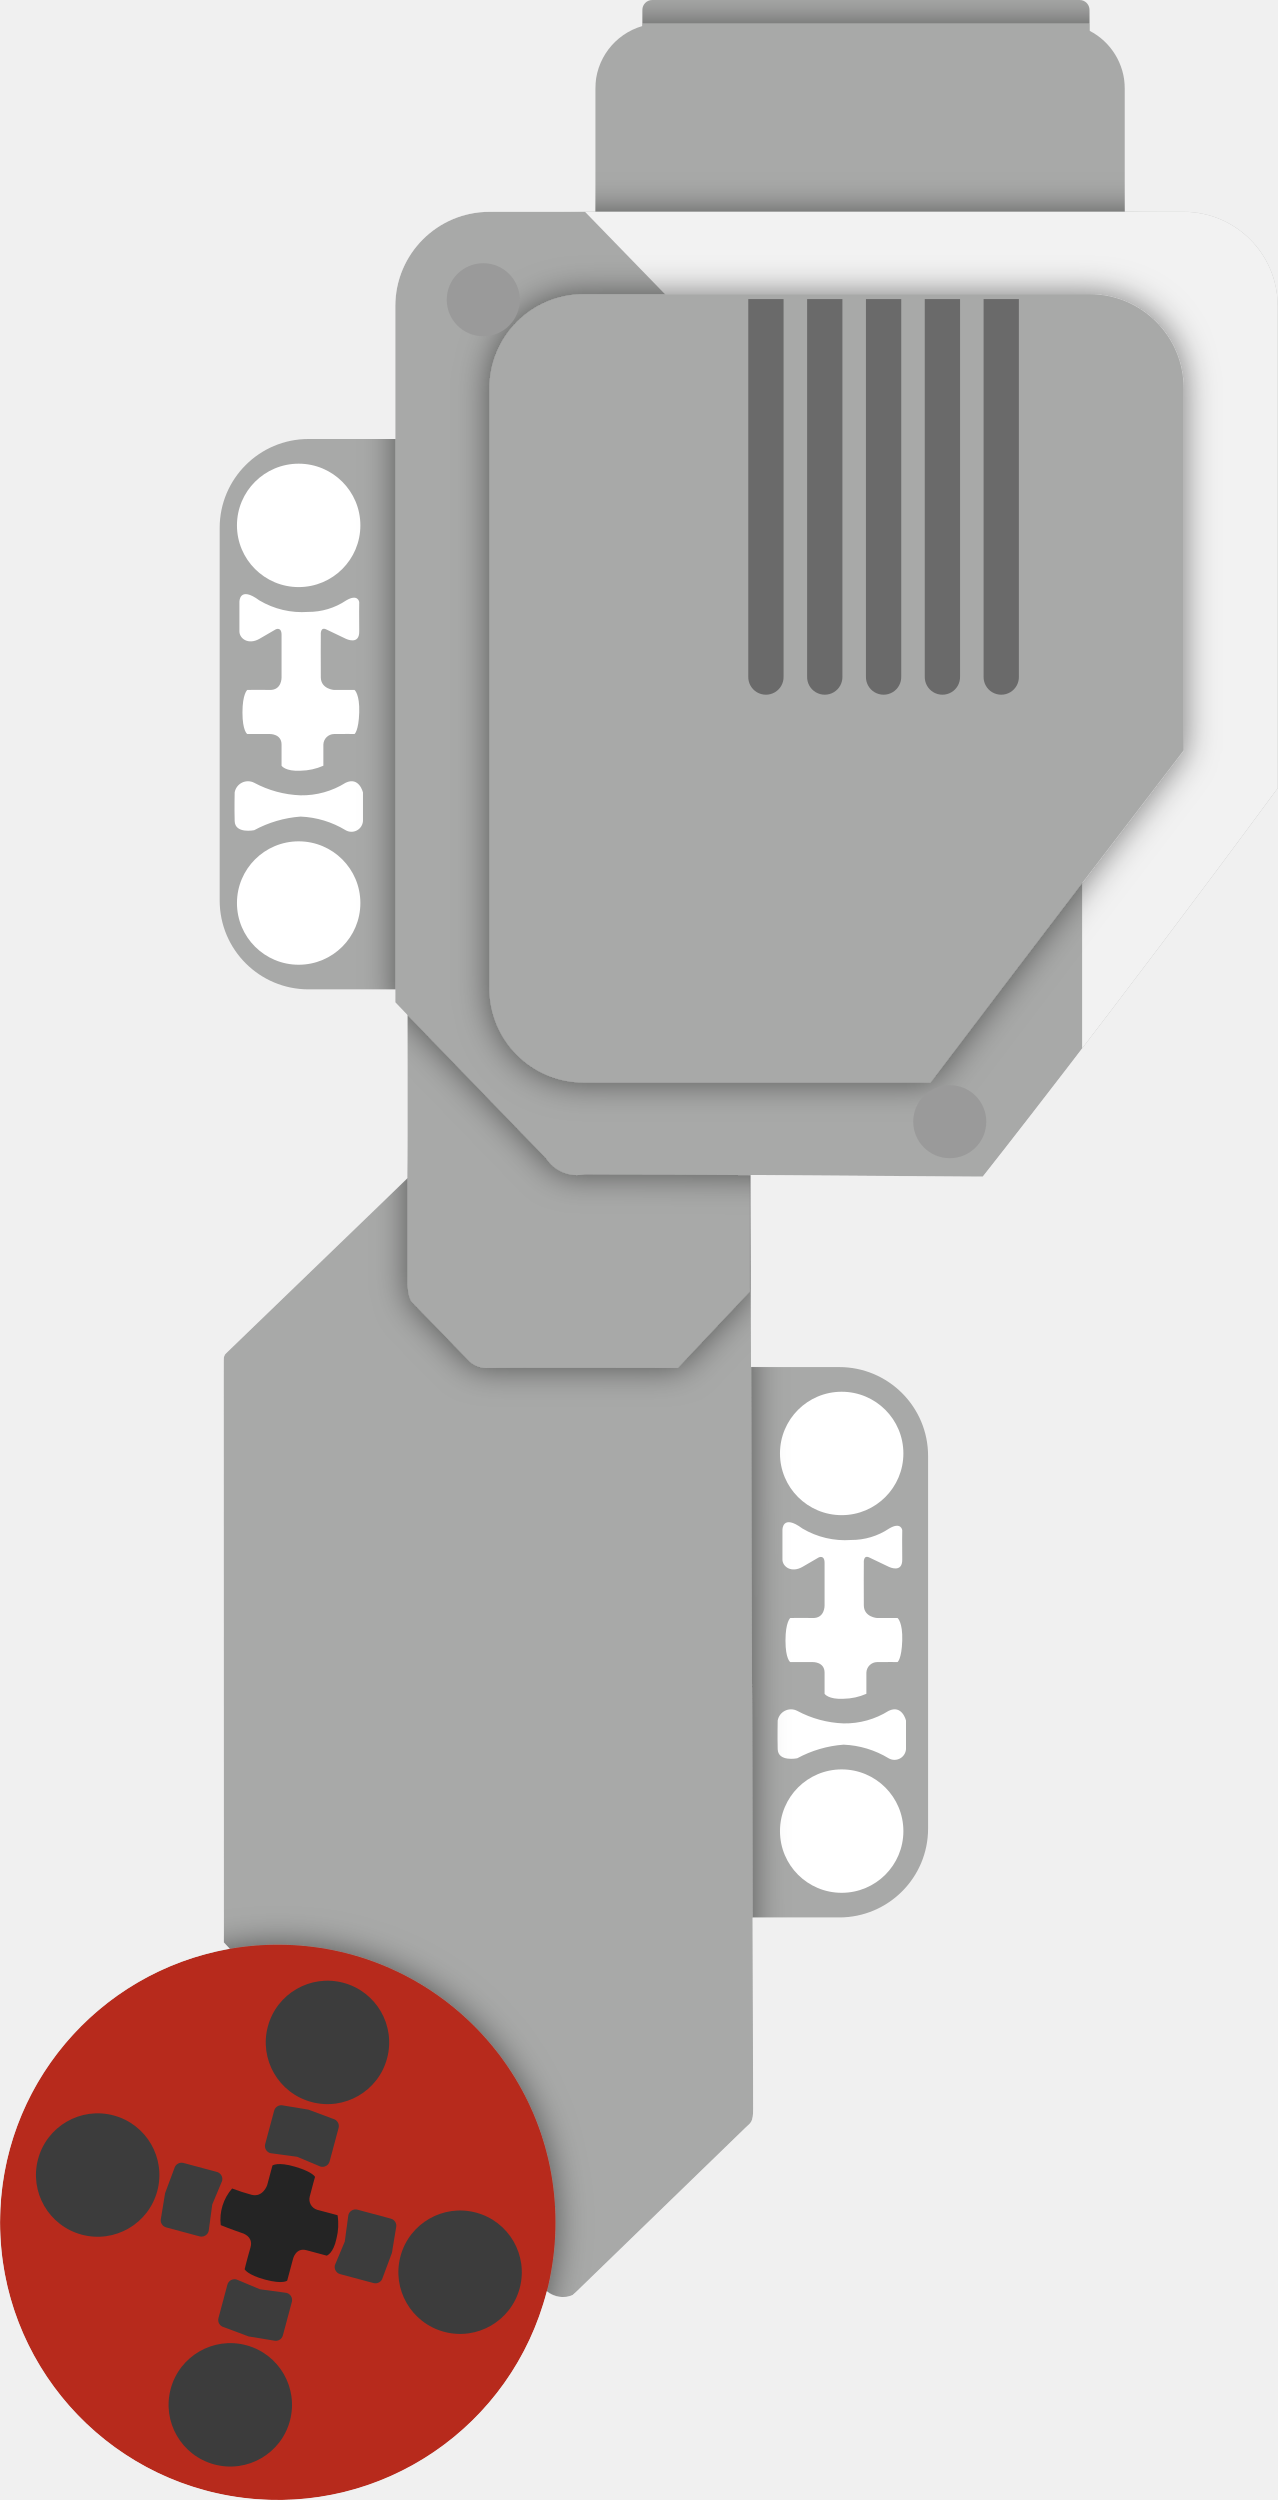
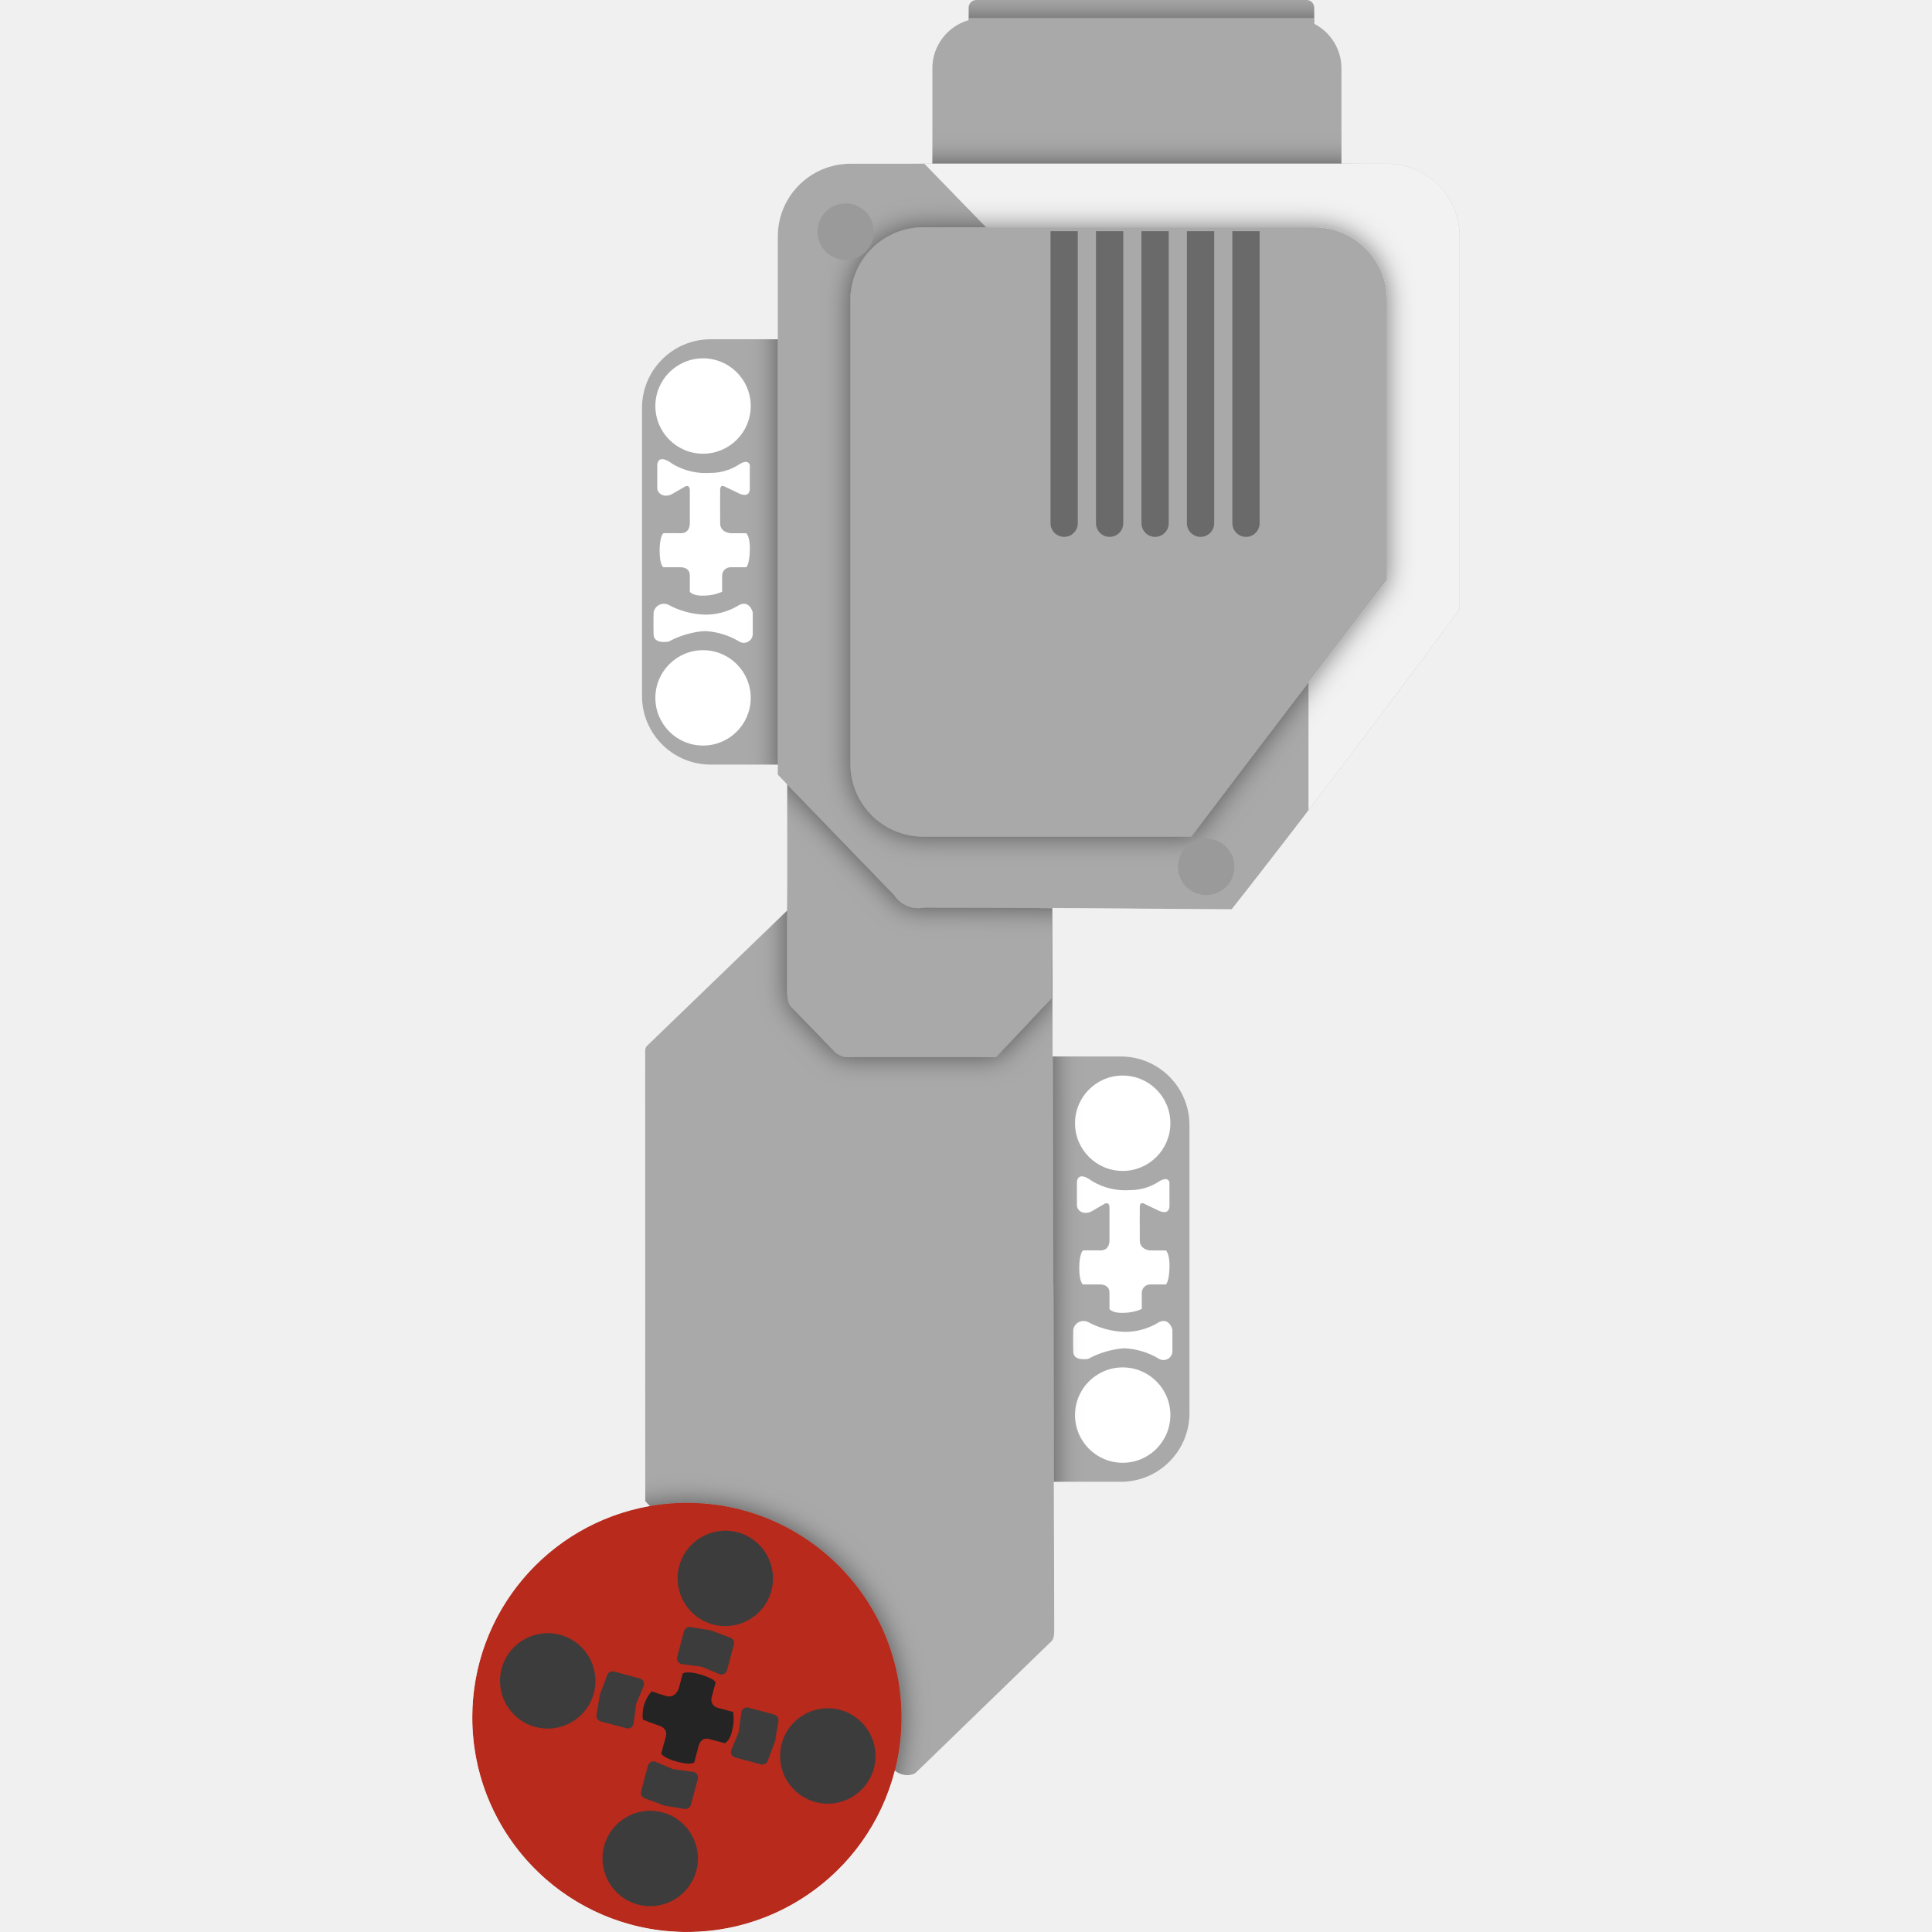
- <svg xmlns="http://www.w3.org/2000/svg" viewBox="2135.306 6140.141 78.521 153.634">
-   <defs>
-     <style>
+ <svg xmlns="http://www.w3.org/2000/svg" viewBox="2135.306 6140.141 153.634 153.634" version="1.1" id="svg7024" width="153.634" height="153.634">
+   <defs id="defs6971">
+     <style id="style6897">
      .cls-1 {
        fill: #a8a9a8;
      }

      .cls-2 {
        clip-path: url(#clip-path);
      }

      .cls-3 {
        fill: #fff;
      }

      .cls-4 {
        clip-path: url(#clip-path-2);
      }

      .cls-5 {
        fill: #f2f2f2;
      }

      .cls-6 {
        clip-path: url(#clip-path-3);
      }

      .cls-7 {
        fill: #6a6a6a;
      }

      .cls-8 {
        fill: #9a9a9a;
      }

      .cls-9 {
        fill: #b72b1c;
      }

      .cls-10 {
        fill: #3c3c3c;
      }

      .cls-11 {
        fill: #242424;
      }

      .cls-12 {
        filter: url(#rød);
      }

      .cls-13 {
        filter: url(#Path_4);
      }

      .cls-14 {
        filter: url(#Path_1-2);
      }

      .cls-15 {
        filter: url(#Path_2);
      }

      .cls-16 {
        filter: url(#Path_1);
      }

      .cls-17 {
        filter: url(#Path_34);
      }
    </style>
    <clipPath id="clip-path">
-       <path id="Union_6" data-name="Union 6" class="cls-1" d="M0,136.571a17.07,17.07,0,0,1,14.122-16.812l-.365-.388L13.747,83.6c0-.419.142-.4.392-.673L25.043,72.4V62.372l-.75-.775V60.8H17.5a4,4,0,0,1-4-4V30.978a4,4,0,0,1,4-4h6.793V18.8a5.784,5.784,0,0,1,5.784-5.784h6.508V5.446A4,4,0,0,1,39.477,1.6v-1A.607.607,0,0,1,40.084,0H66.346a.607.607,0,0,1,.607.607V1.889a4,4,0,0,1,2.169,3.557v7.569h3.615A5.784,5.784,0,0,1,78.521,18.8V48.44C68.153,62.5,60.394,72.305,60.394,72.305H59.8s-7.092-.053-13.682-.1l.034,11.8h6.882a4,4,0,0,1,4,4v25.826a4,4,0,0,1-4,4H46.249l.034,11.775c0,.838-.155.838-.462,1.137L35.406,140.842l-.212.191A1.518,1.518,0,0,1,33.6,140.8,17.067,17.067,0,0,1,0,136.571Z" />
+       <path id="Union_6" data-name="Union 6" class="cls-1" d="M 0,136.571 A 17.07,17.07 0 0 1 14.122,119.759 L 13.757,119.371 13.747,83.6 c 0,-0.419 0.142,-0.4 0.392,-0.673 L 25.043,72.4 V 62.372 l -0.75,-0.775 V 60.8 H 17.5 a 4,4 0 0 1 -4,-4 V 30.978 a 4,4 0 0 1 4,-4 h 6.793 V 18.8 a 5.784,5.784 0 0 1 5.784,-5.784 h 6.508 V 5.446 A 4,4 0 0 1 39.477,1.6 v -1 A 0.607,0.607 0 0 1 40.084,0 h 26.262 a 0.607,0.607 0 0 1 0.607,0.607 v 1.282 a 4,4 0 0 1 2.169,3.557 v 7.569 h 3.615 A 5.784,5.784 0 0 1 78.521,18.8 V 48.44 C 68.153,62.5 60.394,72.305 60.394,72.305 H 59.8 c 0,0 -7.092,-0.053 -13.682,-0.1 l 0.034,11.8 h 6.882 a 4,4 0 0 1 4,4 v 25.826 a 4,4 0 0 1 -4,4 h -6.785 l 0.034,11.775 c 0,0.838 -0.155,0.838 -0.462,1.137 l -10.415,10.099 -0.212,0.191 A 1.518,1.518 0 0 1 33.6,140.8 17.067,17.067 0 0 1 0,136.571 Z" style="fill:#a8a9a8" />
    </clipPath>
    <filter id="Path_34" x="2168.891" y="6138.587" width="38.537" height="21.907" filterUnits="userSpaceOnUse">
-       <feOffset input="SourceAlpha" />
-       <feGaussianBlur stdDeviation="1" result="blur" />
-       <feFlood flood-opacity="0.502" />
-       <feComposite operator="in" in2="blur" />
-       <feComposite in="SourceGraphic" />
+       <feOffset input="SourceAlpha" id="feOffset6901" />
+       <feGaussianBlur stdDeviation="1" result="blur" id="feGaussianBlur6903" />
+       <feFlood flood-opacity="0.502" id="feFlood6905" />
+       <feComposite operator="in" in2="blur" id="feComposite6907" result="result1" />
+       <feComposite in="SourceGraphic" in2="result1" id="feComposite6909" />
    </filter>
    <filter id="Path_1" x="2146.053" y="6207.134" width="38.537" height="77.177" filterUnits="userSpaceOnUse">
-       <feOffset input="SourceAlpha" />
-       <feGaussianBlur stdDeviation="1" result="blur-2" />
-       <feFlood flood-opacity="0.502" />
-       <feComposite operator="in" in2="blur-2" />
-       <feComposite in="SourceGraphic" />
+       <feOffset input="SourceAlpha" id="feOffset6912" />
+       <feGaussianBlur stdDeviation="1" result="blur-2" id="feGaussianBlur6914" />
+       <feFlood flood-opacity="0.502" id="feFlood6916" />
+       <feComposite operator="in" in2="blur-2" id="feComposite6918" result="result1" />
+       <feComposite in="SourceGraphic" in2="result1" id="feComposite6920" />
    </filter>
    <filter id="Path_2" x="2157.349" y="6198.806" width="27.029" height="28.403" filterUnits="userSpaceOnUse">
-       <feOffset input="SourceAlpha" />
-       <feGaussianBlur stdDeviation="1" result="blur-3" />
-       <feFlood flood-opacity="0.502" />
-       <feComposite operator="in" in2="blur-3" />
-       <feComposite in="SourceGraphic" />
+       <feOffset input="SourceAlpha" id="feOffset6923" />
+       <feGaussianBlur stdDeviation="1" result="blur-3" id="feGaussianBlur6925" />
+       <feFlood flood-opacity="0.502" id="feFlood6927" />
+       <feComposite operator="in" in2="blur-3" id="feComposite6929" result="result1" />
+       <feComposite in="SourceGraphic" in2="result1" id="feComposite6931" />
    </filter>
    <filter id="Path_1-2" x="2156.6" y="6150.155" width="60.229" height="65.29" filterUnits="userSpaceOnUse">
-       <feOffset input="SourceAlpha" />
-       <feGaussianBlur stdDeviation="1" result="blur-4" />
-       <feFlood flood-opacity="0.502" />
-       <feComposite operator="in" in2="blur-4" />
-       <feComposite in="SourceGraphic" />
+       <feOffset input="SourceAlpha" id="feOffset6934" />
+       <feGaussianBlur stdDeviation="1" result="blur-4" id="feGaussianBlur6936" />
+       <feFlood flood-opacity="0.502" id="feFlood6938" />
+       <feComposite operator="in" in2="blur-4" id="feComposite6940" result="result1" />
+       <feComposite in="SourceGraphic" in2="result1" id="feComposite6942" />
    </filter>
    <clipPath id="clip-path-2">
-       <path id="Path_9" data-name="Path 9" class="cls-1" d="M5.784,0h42.66a5.784,5.784,0,0,1,5.784,5.784v29.64C43.86,49.487,36.1,59.29,36.1,59.29h-.595s-19.462-.147-23.864-.147a2.28,2.28,0,0,1-2.378-.985L0,48.582V5.784A5.784,5.784,0,0,1,5.784,0Z" />
+       <path id="Path_9" data-name="Path 9" class="cls-1" d="m 5.784,0 h 42.66 a 5.784,5.784 0 0 1 5.784,5.784 v 29.64 C 43.86,49.487 36.1,59.29 36.1,59.29 h -0.595 c 0,0 -19.462,-0.147 -23.864,-0.147 A 2.28,2.28 0 0 1 9.263,58.158 L 0,48.582 V 5.784 A 5.784,5.784 0 0 1 5.784,0 Z" style="fill:#a8a9a8" />
    </clipPath>
    <filter id="Path_4" x="2162.384" y="6155.217" width="48.66" height="54.444" filterUnits="userSpaceOnUse">
-       <feOffset input="SourceAlpha" />
-       <feGaussianBlur stdDeviation="1" result="blur-5" />
-       <feFlood flood-opacity="0.502" />
-       <feComposite operator="in" in2="blur-5" />
-       <feComposite in="SourceGraphic" />
+       <feOffset input="SourceAlpha" id="feOffset6947" />
+       <feGaussianBlur stdDeviation="1" result="blur-5" id="feGaussianBlur6949" />
+       <feFlood flood-opacity="0.502" id="feFlood6951" />
+       <feComposite operator="in" in2="blur-5" id="feComposite6953" result="result1" />
+       <feComposite in="SourceGraphic" in2="result1" id="feComposite6955" />
    </filter>
    <clipPath id="clip-path-3">
-       <path id="Path_10" data-name="Path 10" class="cls-1" d="M5.784,0H36.875A5.784,5.784,0,0,1,42.66,5.784V28.032C34.013,39.3,27.1,48.444,27.1,48.444H5.784A5.784,5.784,0,0,1,0,42.66V5.784A5.784,5.784,0,0,1,5.784,0Z" />
+       <path id="Path_10" data-name="Path 10" class="cls-1" d="M 5.784,0 H 36.875 A 5.784,5.784 0 0 1 42.66,5.784 V 28.032 C 34.013,39.3 27.1,48.444 27.1,48.444 H 5.784 A 5.784,5.784 0 0 1 0,42.66 V 5.784 A 5.784,5.784 0 0 1 5.784,0 Z" style="fill:#a8a9a8" />
    </clipPath>
    <filter id="rød" x="2132.306" y="6256.646" width="40.129" height="40.129" filterUnits="userSpaceOnUse">
-       <feOffset input="SourceAlpha" />
-       <feGaussianBlur stdDeviation="1" result="blur-6" />
-       <feFlood flood-opacity="0.502" />
-       <feComposite operator="in" in2="blur-6" />
-       <feComposite in="SourceGraphic" />
+       <feOffset input="SourceAlpha" id="feOffset6960" />
+       <feGaussianBlur stdDeviation="1" result="blur-6" id="feGaussianBlur6962" />
+       <feFlood flood-opacity="0.502" id="feFlood6964" />
+       <feComposite operator="in" in2="blur-6" id="feComposite6966" result="result1" />
+       <feComposite in="SourceGraphic" in2="result1" id="feComposite6968" />
    </filter>
  </defs>
-   <g id="Large_Motor" data-name="Large Motor" transform="translate(1346 5554)">
-     <g id="Mask_Group_6" data-name="Mask Group 6" class="cls-2" transform="translate(789.306 586.141)">
-       <g id="Large_motor-2" data-name="Large motor" transform="translate(-1.623 0)">
-         <path id="Path_45" data-name="Path 45" class="cls-1" d="M5.461,0h5.612a5.461,5.461,0,0,1,5.461,5.461v22.9a5.461,5.461,0,0,1-5.461,5.461H5.461A5.461,5.461,0,0,1,0,28.365V5.461A5.461,5.461,0,0,1,5.461,0Z" transform="translate(42.123 84.012)" />
-         <ellipse id="Ellipse_2" data-name="Ellipse 2" class="cls-3" cx="3.792" cy="3.792" rx="3.792" ry="3.792" transform="translate(49.555 85.528)" />
-         <ellipse id="Ellipse_1" data-name="Ellipse 1" class="cls-3" cx="3.792" cy="3.792" rx="3.792" ry="3.792" transform="translate(49.555 108.736)" />
-         <path id="Path_36" data-name="Path 36" class="cls-1" d="M.607,0H26.869a.607.607,0,0,1,.607.607V5.9a.607.607,0,0,1-.607.607H.607A.607.607,0,0,1,0,5.9V.607A.607.607,0,0,1,.607,0Z" transform="translate(41.1 0)" />
-         <g class="cls-17" transform="matrix(1, 0, 0, 1, -2133.68, -6140.14)">
-           <path id="Path_34-2" data-name="Path 34" class="cls-1" d="M.607,0H31.93a.607.607,0,0,1,.607.607V15.3a.607.607,0,0,1-.607.607H.607A.607.607,0,0,1,0,15.3V.607A.607.607,0,0,1,.607,0Z" transform="translate(2171.89 6141.59)" />
+   <g id="Large_Motor" data-name="Large Motor" transform="translate(1383.553,5554.001)">
+     <g id="Mask_Group_6" data-name="Mask Group 6" class="cls-2" transform="translate(789.306,586.141)" clip-path="url(#clip-path)">
+       <g id="Large_motor-2" data-name="Large motor" transform="translate(-1.623)">
+         <path id="Path_45" data-name="Path 45" class="cls-1" d="m 5.461,0 h 5.612 a 5.461,5.461 0 0 1 5.461,5.461 v 22.9 a 5.461,5.461 0 0 1 -5.461,5.461 H 5.461 A 5.461,5.461 0 0 1 0,28.365 V 5.461 A 5.461,5.461 0 0 1 5.461,0 Z" transform="translate(42.123,84.012)" style="fill:#a8a9a8" />
+         <circle id="Ellipse_2" data-name="Ellipse 2" class="cls-3" cx="3.792" cy="3.792" transform="translate(49.555,85.528)" r="3.792" style="fill:#ffffff" />
+         <circle id="Ellipse_1" data-name="Ellipse 1" class="cls-3" cx="3.792" cy="3.792" transform="translate(49.555,108.736)" r="3.792" style="fill:#ffffff" />
+         <path id="Path_36" data-name="Path 36" class="cls-1" d="m 0.607,0 h 26.262 a 0.607,0.607 0 0 1 0.607,0.607 V 5.9 A 0.607,0.607 0 0 1 26.869,6.507 H 0.607 A 0.607,0.607 0 0 1 0,5.9 V 0.607 A 0.607,0.607 0 0 1 0.607,0 Z" transform="translate(41.1)" style="fill:#a8a9a8" />
+         <g class="cls-17" transform="translate(-2133.68,-6140.14)" id="g6978" style="filter:url(#Path_34)">
+           <path id="Path_34-2" data-name="Path 34" class="cls-1" d="M 0.607,0 H 31.93 a 0.607,0.607 0 0 1 0.607,0.607 V 15.3 A 0.607,0.607 0 0 1 31.93,15.907 H 0.607 A 0.607,0.607 0 0 1 0,15.3 V 0.607 A 0.607,0.607 0 0 1 0.607,0 Z" transform="translate(2171.89,6141.59)" style="fill:#a8a9a8" />
        </g>
-         <path id="Path_2-2" data-name="Path 2" class="cls-3" d="M5610.158,939.234a4.151,4.151,0,0,1-2.342.705,5.131,5.131,0,0,1-2.988-.705c-1.257-.931-1.229.1-1.229.1v1.8c0,.45.553.846,1.229.459s1-.581,1-.581.361-.184.361.335v2.62s.021.786-.73.768-1.38,0-1.38,0-.293.248-.293,1.385.293,1.322.293,1.322h1.38s.73-.024.73.649v1.3s.227.359,1.169.306a3.6,3.6,0,0,0,1.4-.306v-1.3a.67.67,0,0,1,.66-.649c.631-.01,1.257,0,1.257,0s.252-.191.287-1.322-.287-1.385-.287-1.385h-1.257s-.805-.052-.817-.768,0-2.62,0-2.62-.047-.515.332-.335,1.215.581,1.215.581.83.407.814-.459,0-1.8,0-1.8S5610.89,938.8,5610.158,939.234Z" transform="translate(-5553.893 -845.301)" />
-         <path id="Path_3" data-name="Path 3" class="cls-3" d="M5601.9,1015.336a.83.83,0,0,1,1.2-.594,6.516,6.516,0,0,0,2.85.772,5.05,5.05,0,0,0,2.768-.772c.829-.4,1.067.594,1.067.594v1.76a.71.71,0,0,1-1.067.561,5.791,5.791,0,0,0-2.768-.837,7.06,7.06,0,0,0-2.85.837s-1.178.239-1.2-.561S5601.9,1015.336,5601.9,1015.336Z" transform="translate(-5552.485 -909.604)" />
-         <g class="cls-16" transform="matrix(1, 0, 0, 1, -2133.68, -6140.14)">
-           <path id="Path_1-3" data-name="Path 1" class="cls-1" d="M.016,8.513,13.42-4.416l18.571.67L32.162,55.2c0,.838-.155.838-.462,1.137L21.284,66.433l-.212.19c-.584.4-1.987-.115-1.987-.952L-.364,44.961-.375,9.187C-.375,8.768-.233,8.785.016,8.513Z" transform="translate(2149.43 6214.55)" />
+         <path id="Path_2-2" data-name="Path 2" class="cls-3" d="m 5610.158,939.234 a 4.151,4.151 0 0 1 -2.342,0.705 5.131,5.131 0 0 1 -2.988,-0.705 c -1.257,-0.931 -1.229,0.1 -1.229,0.1 v 1.8 c 0,0.45 0.553,0.846 1.229,0.459 0.676,-0.387 1,-0.581 1,-0.581 0,0 0.361,-0.184 0.361,0.335 v 2.62 c 0,0 0.021,0.786 -0.73,0.768 -0.751,-0.018 -1.38,0 -1.38,0 0,0 -0.293,0.248 -0.293,1.385 0,1.137 0.293,1.322 0.293,1.322 h 1.38 c 0,0 0.73,-0.024 0.73,0.649 v 1.3 c 0,0 0.227,0.359 1.169,0.306 a 3.6,3.6 0 0 0 1.4,-0.306 v -1.3 a 0.67,0.67 0 0 1 0.66,-0.649 c 0.631,-0.01 1.257,0 1.257,0 0,0 0.252,-0.191 0.287,-1.322 0.035,-1.131 -0.287,-1.385 -0.287,-1.385 h -1.257 c 0,0 -0.805,-0.052 -0.817,-0.768 -0.012,-0.716 0,-2.62 0,-2.62 0,0 -0.047,-0.515 0.332,-0.335 0.379,0.18 1.215,0.581 1.215,0.581 0,0 0.83,0.407 0.814,-0.459 -0.016,-0.866 0,-1.8 0,-1.8 0,0 -0.072,-0.534 -0.804,-0.1 z" transform="translate(-5553.893,-845.301)" style="fill:#ffffff" />
+         <path id="Path_3" data-name="Path 3" class="cls-3" d="m 5601.9,1015.336 a 0.83,0.83 0 0 1 1.2,-0.594 6.516,6.516 0 0 0 2.85,0.772 5.05,5.05 0 0 0 2.768,-0.772 c 0.829,-0.4 1.067,0.594 1.067,0.594 v 1.76 a 0.71,0.71 0 0 1 -1.067,0.561 5.791,5.791 0 0 0 -2.768,-0.837 7.06,7.06 0 0 0 -2.85,0.837 c 0,0 -1.178,0.239 -1.2,-0.561 -0.022,-0.8 0,-1.76 0,-1.76 z" transform="translate(-5552.485,-909.604)" style="fill:#ffffff" />
+         <g class="cls-16" transform="translate(-2133.68,-6140.14)" id="g6983" style="filter:url(#Path_1)">
+           <path id="Path_1-3" data-name="Path 1" class="cls-1" d="M 0.016,8.513 13.42,-4.416 31.991,-3.746 32.162,55.2 c 0,0.838 -0.155,0.838 -0.462,1.137 l -10.416,10.096 -0.212,0.19 c -0.584,0.4 -1.987,-0.115 -1.987,-0.952 L -0.364,44.961 -0.375,9.187 c 0,-0.419 0.142,-0.402 0.391,-0.674 z" transform="translate(2149.43,6214.55)" style="fill:#a8a9a8" />
        </g>
-         <g class="cls-15" transform="matrix(1, 0, 0, 1, -2133.68, -6140.14)">
-           <path id="Path_2-3" data-name="Path 2" class="cls-1" d="M1484.037,521.285v17.253s.019.845.3,1.121,3.516,3.626,3.516,3.626a1.566,1.566,0,0,0,1.157.4c.758-.025,11.627,0,11.627,0l4.429-4.7v-7.963l-10.662-.567Z" transform="translate(676.31 5680.52)" />
+         <g class="cls-15" transform="translate(-2133.68,-6140.14)" id="g6986" style="filter:url(#Path_2)">
+           <path id="Path_2-3" data-name="Path 2" class="cls-1" d="m 1484.037,521.285 v 17.253 c 0,0 0.019,0.845 0.3,1.121 0.281,0.276 3.516,3.626 3.516,3.626 a 1.566,1.566 0 0 0 1.157,0.4 c 0.758,-0.025 11.627,0 11.627,0 l 4.429,-4.7 v -7.963 l -10.662,-0.567 z" transform="translate(676.31,5680.52)" style="fill:#a8a9a8" />
        </g>
-         <g id="Group_4" data-name="Group 4" transform="translate(15.123 26.978)">
-           <path id="Path_44" data-name="Path 44" class="cls-1" d="M5.461,0h5.612a5.461,5.461,0,0,1,5.461,5.461v22.9a5.461,5.461,0,0,1-5.461,5.461H5.461A5.461,5.461,0,0,1,0,28.365V5.461A5.461,5.461,0,0,1,5.461,0Z" transform="translate(0 0)" />
-           <ellipse id="Ellipse_3" data-name="Ellipse 3" class="cls-3" cx="3.792" cy="3.792" rx="3.792" ry="3.792" transform="translate(1.062 1.517)" />
-           <ellipse id="Ellipse_4" data-name="Ellipse 4" class="cls-3" cx="3.792" cy="3.792" rx="3.792" ry="3.792" transform="translate(1.062 24.725)" />
-           <path id="Path_5" data-name="Path 5" class="cls-3" d="M5610.158,939.234a4.151,4.151,0,0,1-2.342.705,5.131,5.131,0,0,1-2.988-.705c-1.257-.931-1.229.1-1.229.1v1.8c0,.45.553.846,1.229.459s1-.581,1-.581.361-.184.361.335v2.62s.021.786-.73.768-1.38,0-1.38,0-.293.248-.293,1.385.293,1.322.293,1.322h1.38s.73-.024.73.649v1.3s.227.359,1.169.306a3.6,3.6,0,0,0,1.4-.306v-1.3a.67.67,0,0,1,.66-.649c.631-.01,1.257,0,1.257,0s.252-.191.287-1.322-.287-1.385-.287-1.385h-1.257s-.805-.052-.817-.768,0-2.62,0-2.62-.047-.515.332-.335,1.215.581,1.215.581.83.407.814-.459,0-1.8,0-1.8S5610.89,938.8,5610.158,939.234Z" transform="translate(-5602.386 -929.312)" />
-           <path id="Path_6" data-name="Path 6" class="cls-3" d="M5601.9,1015.336a.83.83,0,0,1,1.2-.594,6.516,6.516,0,0,0,2.85.772,5.05,5.05,0,0,0,2.768-.772c.829-.4,1.067.594,1.067.594v1.76a.71.71,0,0,1-1.067.561,5.791,5.791,0,0,0-2.768-.837,7.06,7.06,0,0,0-2.85.837s-1.178.239-1.2-.561S5601.9,1015.336,5601.9,1015.336Z" transform="translate(-5600.979 -993.616)" />
+         <g id="Group_4" data-name="Group 4" transform="translate(15.123,26.978)">
+           <path id="Path_44" data-name="Path 44" class="cls-1" d="m 5.461,0 h 5.612 a 5.461,5.461 0 0 1 5.461,5.461 v 22.9 a 5.461,5.461 0 0 1 -5.461,5.461 H 5.461 A 5.461,5.461 0 0 1 0,28.365 V 5.461 A 5.461,5.461 0 0 1 5.461,0 Z" style="fill:#a8a9a8" />
+           <circle id="Ellipse_3" data-name="Ellipse 3" class="cls-3" cx="3.792" cy="3.792" transform="translate(1.062,1.517)" r="3.792" style="fill:#ffffff" />
+           <circle id="Ellipse_4" data-name="Ellipse 4" class="cls-3" cx="3.792" cy="3.792" transform="translate(1.062,24.725)" r="3.792" style="fill:#ffffff" />
+           <path id="Path_5" data-name="Path 5" class="cls-3" d="m 5610.158,939.234 a 4.151,4.151 0 0 1 -2.342,0.705 5.131,5.131 0 0 1 -2.988,-0.705 c -1.257,-0.931 -1.229,0.1 -1.229,0.1 v 1.8 c 0,0.45 0.553,0.846 1.229,0.459 0.676,-0.387 1,-0.581 1,-0.581 0,0 0.361,-0.184 0.361,0.335 v 2.62 c 0,0 0.021,0.786 -0.73,0.768 -0.751,-0.018 -1.38,0 -1.38,0 0,0 -0.293,0.248 -0.293,1.385 0,1.137 0.293,1.322 0.293,1.322 h 1.38 c 0,0 0.73,-0.024 0.73,0.649 v 1.3 c 0,0 0.227,0.359 1.169,0.306 a 3.6,3.6 0 0 0 1.4,-0.306 v -1.3 a 0.67,0.67 0 0 1 0.66,-0.649 c 0.631,-0.01 1.257,0 1.257,0 0,0 0.252,-0.191 0.287,-1.322 0.035,-1.131 -0.287,-1.385 -0.287,-1.385 h -1.257 c 0,0 -0.805,-0.052 -0.817,-0.768 -0.012,-0.716 0,-2.62 0,-2.62 0,0 -0.047,-0.515 0.332,-0.335 0.379,0.18 1.215,0.581 1.215,0.581 0,0 0.83,0.407 0.814,-0.459 -0.016,-0.866 0,-1.8 0,-1.8 0,0 -0.072,-0.534 -0.804,-0.1 z" transform="translate(-5602.386,-929.312)" style="fill:#ffffff" />
+           <path id="Path_6" data-name="Path 6" class="cls-3" d="m 5601.9,1015.336 a 0.83,0.83 0 0 1 1.2,-0.594 6.516,6.516 0 0 0 2.85,0.772 5.05,5.05 0 0 0 2.768,-0.772 c 0.829,-0.4 1.067,0.594 1.067,0.594 v 1.76 a 0.71,0.71 0 0 1 -1.067,0.561 5.791,5.791 0 0 0 -2.768,-0.837 7.06,7.06 0 0 0 -2.85,0.837 c 0,0 -1.178,0.239 -1.2,-0.561 -0.022,-0.8 0,-1.76 0,-1.76 z" transform="translate(-5600.979,-993.616)" style="fill:#ffffff" />
        </g>
-         <g class="cls-14" transform="matrix(1, 0, 0, 1, -2133.68, -6140.14)">
-           <path id="Path_1-4" data-name="Path 1" class="cls-1" d="M5.784,0h42.66a5.784,5.784,0,0,1,5.784,5.784v29.64C43.86,49.487,36.1,59.29,36.1,59.29h-.595s-19.462-.147-23.864-.147a2.28,2.28,0,0,1-2.378-.985L0,48.582V5.784A5.784,5.784,0,0,1,5.784,0Z" transform="translate(2159.6 6153.16)" />
+         <g class="cls-14" transform="translate(-2133.68,-6140.14)" id="g6995" style="filter:url(#Path_1-2)">
+           <path id="Path_1-4" data-name="Path 1" class="cls-1" d="m 5.784,0 h 42.66 a 5.784,5.784 0 0 1 5.784,5.784 v 29.64 C 43.86,49.487 36.1,59.29 36.1,59.29 h -0.595 c 0,0 -19.462,-0.147 -23.864,-0.147 A 2.28,2.28 0 0 1 9.263,58.158 L 0,48.582 V 5.784 A 5.784,5.784 0 0 1 5.784,0 Z" transform="translate(2159.6,6153.16)" style="fill:#a8a9a8" />
        </g>
-         <g id="hvid" transform="translate(25.916 13.015)">
-           <g id="Mask_Group_1" data-name="Mask Group 1" class="cls-4">
-             <path id="hvid-2" data-name="hvid" class="cls-5" d="M1498.578,449.051l7.155,7.37,23.789,31.08v14.857l13.063-16.131V455.006l-.993-7.691Z" transform="translate(-1487.315 -449.455)" />
+         <g id="hvid" transform="translate(25.916,13.015)">
+           <g id="Mask_Group_1" data-name="Mask Group 1" class="cls-4" clip-path="url(#clip-path-2)">
+             <path id="hvid-2" data-name="hvid" class="cls-5" d="m 1498.578,449.051 7.155,7.37 23.789,31.08 v 14.857 l 13.063,-16.131 v -31.221 l -0.993,-7.691 z" transform="translate(-1487.315,-449.455)" style="fill:#f2f2f2" />
          </g>
        </g>
-         <g class="cls-13" transform="matrix(1, 0, 0, 1, -2133.68, -6140.14)">
-           <path id="Path_4-2" data-name="Path 4" class="cls-1" d="M5.784,0H36.875A5.784,5.784,0,0,1,42.66,5.784V28.032C34.013,39.3,27.1,48.444,27.1,48.444H5.784A5.784,5.784,0,0,1,0,42.66V5.784A5.784,5.784,0,0,1,5.784,0Z" transform="translate(2165.38 6158.22)" />
+         <g class="cls-13" transform="translate(-2133.68,-6140.14)" id="g7001" style="filter:url(#Path_4)">
+           <path id="Path_4-2" data-name="Path 4" class="cls-1" d="M 5.784,0 H 36.875 A 5.784,5.784 0 0 1 42.66,5.784 V 28.032 C 34.013,39.3 27.1,48.444 27.1,48.444 H 5.784 A 5.784,5.784 0 0 1 0,42.66 V 5.784 A 5.784,5.784 0 0 1 5.784,0 Z" transform="translate(2165.38,6158.22)" style="fill:#a8a9a8" />
        </g>
-         <g id="Group_3" data-name="Group 3" transform="translate(31.7 18.38)">
-           <g id="Mask_Group_2" data-name="Mask Group 2" class="cls-6" transform="translate(0 0)">
-             <path id="Union_1" data-name="Union 1" class="cls-7" d="M14.461,28.56V1.085a1.085,1.085,0,1,1,2.169,0V28.56a1.085,1.085,0,1,1-2.169,0Zm-3.615,0V1.085a1.085,1.085,0,1,1,2.169,0V28.56a1.085,1.085,0,1,1-2.169,0Zm-3.615,0V1.085a1.085,1.085,0,1,1,2.169,0V28.56a1.085,1.085,0,1,1-2.169,0Zm-3.615,0V1.085a1.085,1.085,0,1,1,2.169,0V28.56a1.085,1.085,0,1,1-2.169,0ZM0,28.56V1.085a1.085,1.085,0,1,1,2.169,0V28.56A1.085,1.085,0,1,1,0,28.56Z" transform="translate(15.907 -5.365)" />
+         <g id="Group_3" data-name="Group 3" transform="translate(31.7,18.38)">
+           <g id="Mask_Group_2" data-name="Mask Group 2" class="cls-6" clip-path="url(#clip-path-3)">
+             <path id="Union_1" data-name="Union 1" class="cls-7" d="M 14.461,28.56 V 1.085 a 1.085,1.085 0 1 1 2.169,0 V 28.56 a 1.085,1.085 0 1 1 -2.169,0 z m -3.615,0 V 1.085 a 1.085,1.085 0 1 1 2.169,0 V 28.56 a 1.085,1.085 0 1 1 -2.169,0 z m -3.615,0 V 1.085 a 1.085,1.085 0 1 1 2.169,0 V 28.56 a 1.085,1.085 0 1 1 -2.169,0 z m -3.615,0 V 1.085 a 1.085,1.085 0 1 1 2.169,0 V 28.56 a 1.085,1.085 0 1 1 -2.169,0 z M 0,28.56 V 1.085 a 1.085,1.085 0 1 1 2.169,0 V 28.56 A 1.085,1.085 0 1 1 0,28.56 Z" transform="translate(15.907,-5.365)" style="fill:#6a6a6a" />
          </g>
        </g>
-         <ellipse id="Ellipse_1-2" data-name="Ellipse 1" class="cls-8" cx="2.245" cy="2.245" rx="2.245" ry="2.245" transform="translate(29.076 16.175)" />
-         <ellipse id="Ellipse_2-2" data-name="Ellipse 2" class="cls-8" cx="2.245" cy="2.245" rx="2.245" ry="2.245" transform="translate(57.744 66.686)" />
-         <g class="cls-12" transform="matrix(1, 0, 0, 1, -2133.68, -6140.14)">
-           <ellipse id="rød-2" data-name="rød" class="cls-9" cx="17.064" cy="17.064" rx="17.064" ry="17.064" transform="translate(2135.31 6259.65)" />
+         <circle id="Ellipse_1-2" data-name="Ellipse 1" class="cls-8" cx="2.245" cy="2.245" transform="translate(29.076,16.175)" r="2.245" style="fill:#9a9a9a" />
+         <circle id="Ellipse_2-2" data-name="Ellipse 2" class="cls-8" cx="2.245" cy="2.245" transform="translate(57.744,66.686)" r="2.245" style="fill:#9a9a9a" />
+         <g class="cls-12" transform="translate(-2133.68,-6140.14)" id="g7009">
+           <circle id="rød-2" data-name="rød" class="cls-9" cx="17.064" cy="17.064" transform="translate(2135.31,6259.65)" r="17.064" style="fill:#b72b1c" />
        </g>
-         <g id="Group_2" data-name="Group 2" transform="matrix(0.966, 0.259, -0.259, 0.966, 7.93, 117.883)">
-           <ellipse id="Ellipse_4-2" data-name="Ellipse 4" class="cls-10" cx="3.792" cy="3.792" rx="3.792" ry="3.792" transform="translate(11.528 0)" />
-           <ellipse id="Ellipse_7" data-name="Ellipse 7" class="cls-10" cx="3.792" cy="3.792" rx="3.792" ry="3.792" transform="translate(23.056 11.528)" />
-           <ellipse id="Ellipse_5" data-name="Ellipse 5" class="cls-10" cx="3.792" cy="3.792" rx="3.792" ry="3.792" transform="translate(11.528 23.056)" />
-           <ellipse id="Ellipse_6" data-name="Ellipse 6" class="cls-10" cx="3.792" cy="3.792" rx="3.792" ry="3.792" transform="translate(0 11.528)" />
-           <path id="Path_4-3" data-name="Path 4" class="cls-11" d="M2.4,1.566s.021.786-.73.768-1.38,0-1.38,0S0,2.582,0,3.719.294,5.041.294,5.041h1.38s.73-.024.73.649,0,1.3,0,1.3.227.359,1.17.306a3.594,3.594,0,0,0,1.4-.306V5.69a.67.67,0,0,1,.66-.649c.631-.01,1.257,0,1.257,0s.253-.191.287-1.322-.287-1.386-.287-1.386H5.638s-.806-.052-.818-.768A12.478,12.478,0,0,1,4.884.305,2.9,2.9,0,0,0,2.529.213C2.45.819,2.4,1.566,2.4,1.566Z" transform="translate(11.68 18.863) rotate(-90)" />
-           <path id="Path_5-2" data-name="Path 5" class="cls-10" d="M.455.155,2.016,0,3.64.155A.455.455,0,0,1,4.1.61V2.734a.455.455,0,0,1-.455.455l-1.551-.21-1.634.21A.455.455,0,0,1,0,2.734V.61A.455.455,0,0,1,.455.155Z" transform="translate(13.241 8.084)" />
-           <path id="Path_7" data-name="Path 7" class="cls-10" d="M.455.155,2.016,0,3.64.155A.455.455,0,0,1,4.1.61V2.734a.455.455,0,0,1-.455.455l-1.551-.21-1.634.21A.455.455,0,0,1,0,2.734V.61A.455.455,0,0,1,.455.155Z" transform="translate(8.082 17.338) rotate(-90)" />
-           <path id="Path_6-2" data-name="Path 6" class="cls-10" d="M.455.155,2.016,0,3.64.155A.455.455,0,0,1,4.1.61V2.734a.455.455,0,0,1-.455.455l-1.551-.21-1.634.21A.455.455,0,0,1,0,2.734V.61A.455.455,0,0,1,.455.155Z" transform="translate(17.336 22.497) rotate(180)" />
-           <path id="Path_8" data-name="Path 8" class="cls-10" d="M.455.155,2.016,0,3.64.155A.455.455,0,0,1,4.1.61V2.734a.455.455,0,0,1-.455.455l-1.551-.21-1.634.21A.455.455,0,0,1,0,2.734V.61A.455.455,0,0,1,.455.155Z" transform="translate(22.495 13.242) rotate(90)" />
+         <g id="Group_2" data-name="Group 2" transform="matrix(0.966,0.259,-0.259,0.966,7.93,117.883)">
+           <circle id="Ellipse_4-2" data-name="Ellipse 4" class="cls-10" cx="3.792" cy="3.792" transform="translate(11.528)" r="3.792" style="fill:#3c3c3c" />
+           <circle id="Ellipse_7" data-name="Ellipse 7" class="cls-10" cx="3.792" cy="3.792" transform="translate(23.056,11.528)" r="3.792" style="fill:#3c3c3c" />
+           <circle id="Ellipse_5" data-name="Ellipse 5" class="cls-10" cx="3.792" cy="3.792" transform="translate(11.528,23.056)" r="3.792" style="fill:#3c3c3c" />
+           <circle id="Ellipse_6" data-name="Ellipse 6" class="cls-10" cx="3.792" cy="3.792" transform="translate(0,11.528)" r="3.792" style="fill:#3c3c3c" />
+           <path id="Path_4-3" data-name="Path 4" class="cls-11" d="m 2.4,1.566 c 0,0 0.021,0.786 -0.73,0.768 -0.751,-0.018 -1.38,0 -1.38,0 0,0 -0.29,0.248 -0.29,1.385 0,1.137 0.294,1.322 0.294,1.322 h 1.38 c 0,0 0.73,-0.024 0.73,0.649 0,0.673 0,1.3 0,1.3 0,0 0.227,0.359 1.17,0.306 a 3.594,3.594 0 0 0 1.4,-0.306 v -1.3 a 0.67,0.67 0 0 1 0.66,-0.649 c 0.631,-0.01 1.257,0 1.257,0 0,0 0.253,-0.191 0.287,-1.322 C 7.212,2.588 6.891,2.333 6.891,2.333 H 5.638 c 0,0 -0.806,-0.052 -0.818,-0.768 A 12.478,12.478 0 0 1 4.884,0.305 2.9,2.9 0 0 0 2.529,0.213 C 2.45,0.819 2.4,1.566 2.4,1.566 Z" transform="rotate(-90,15.2715,3.5915)" style="fill:#242424" />
+           <path id="Path_5-2" data-name="Path 5" class="cls-10" d="M 0.455,0.155 2.016,0 3.64,0.155 A 0.455,0.455 0 0 1 4.1,0.61 V 2.734 A 0.455,0.455 0 0 1 3.645,3.189 L 2.094,2.979 0.46,3.189 A 0.455,0.455 0 0 1 0,2.734 V 0.61 A 0.455,0.455 0 0 1 0.455,0.155 Z" transform="translate(13.241,8.084)" style="fill:#3c3c3c" />
+           <path id="Path_7" data-name="Path 7" class="cls-10" d="M 0.455,0.155 2.016,0 3.64,0.155 A 0.455,0.455 0 0 1 4.1,0.61 V 2.734 A 0.455,0.455 0 0 1 3.645,3.189 L 2.094,2.979 0.46,3.189 A 0.455,0.455 0 0 1 0,2.734 V 0.61 A 0.455,0.455 0 0 1 0.455,0.155 Z" transform="rotate(-90,12.71,4.628)" style="fill:#3c3c3c" />
+           <path id="Path_6-2" data-name="Path 6" class="cls-10" d="M 0.455,0.155 2.016,0 3.64,0.155 A 0.455,0.455 0 0 1 4.1,0.61 V 2.734 A 0.455,0.455 0 0 1 3.645,3.189 L 2.094,2.979 0.46,3.189 A 0.455,0.455 0 0 1 0,2.734 V 0.61 A 0.455,0.455 0 0 1 0.455,0.155 Z" transform="rotate(180,8.668,11.2485)" style="fill:#3c3c3c" />
+           <path id="Path_8" data-name="Path 8" class="cls-10" d="M 0.455,0.155 2.016,0 3.64,0.155 A 0.455,0.455 0 0 1 4.1,0.61 V 2.734 A 0.455,0.455 0 0 1 3.645,3.189 L 2.094,2.979 0.46,3.189 A 0.455,0.455 0 0 1 0,2.734 V 0.61 A 0.455,0.455 0 0 1 0.455,0.155 Z" transform="rotate(90,4.6265,17.8685)" style="fill:#3c3c3c" />
        </g>
      </g>
    </g>
  </g>
</svg>
